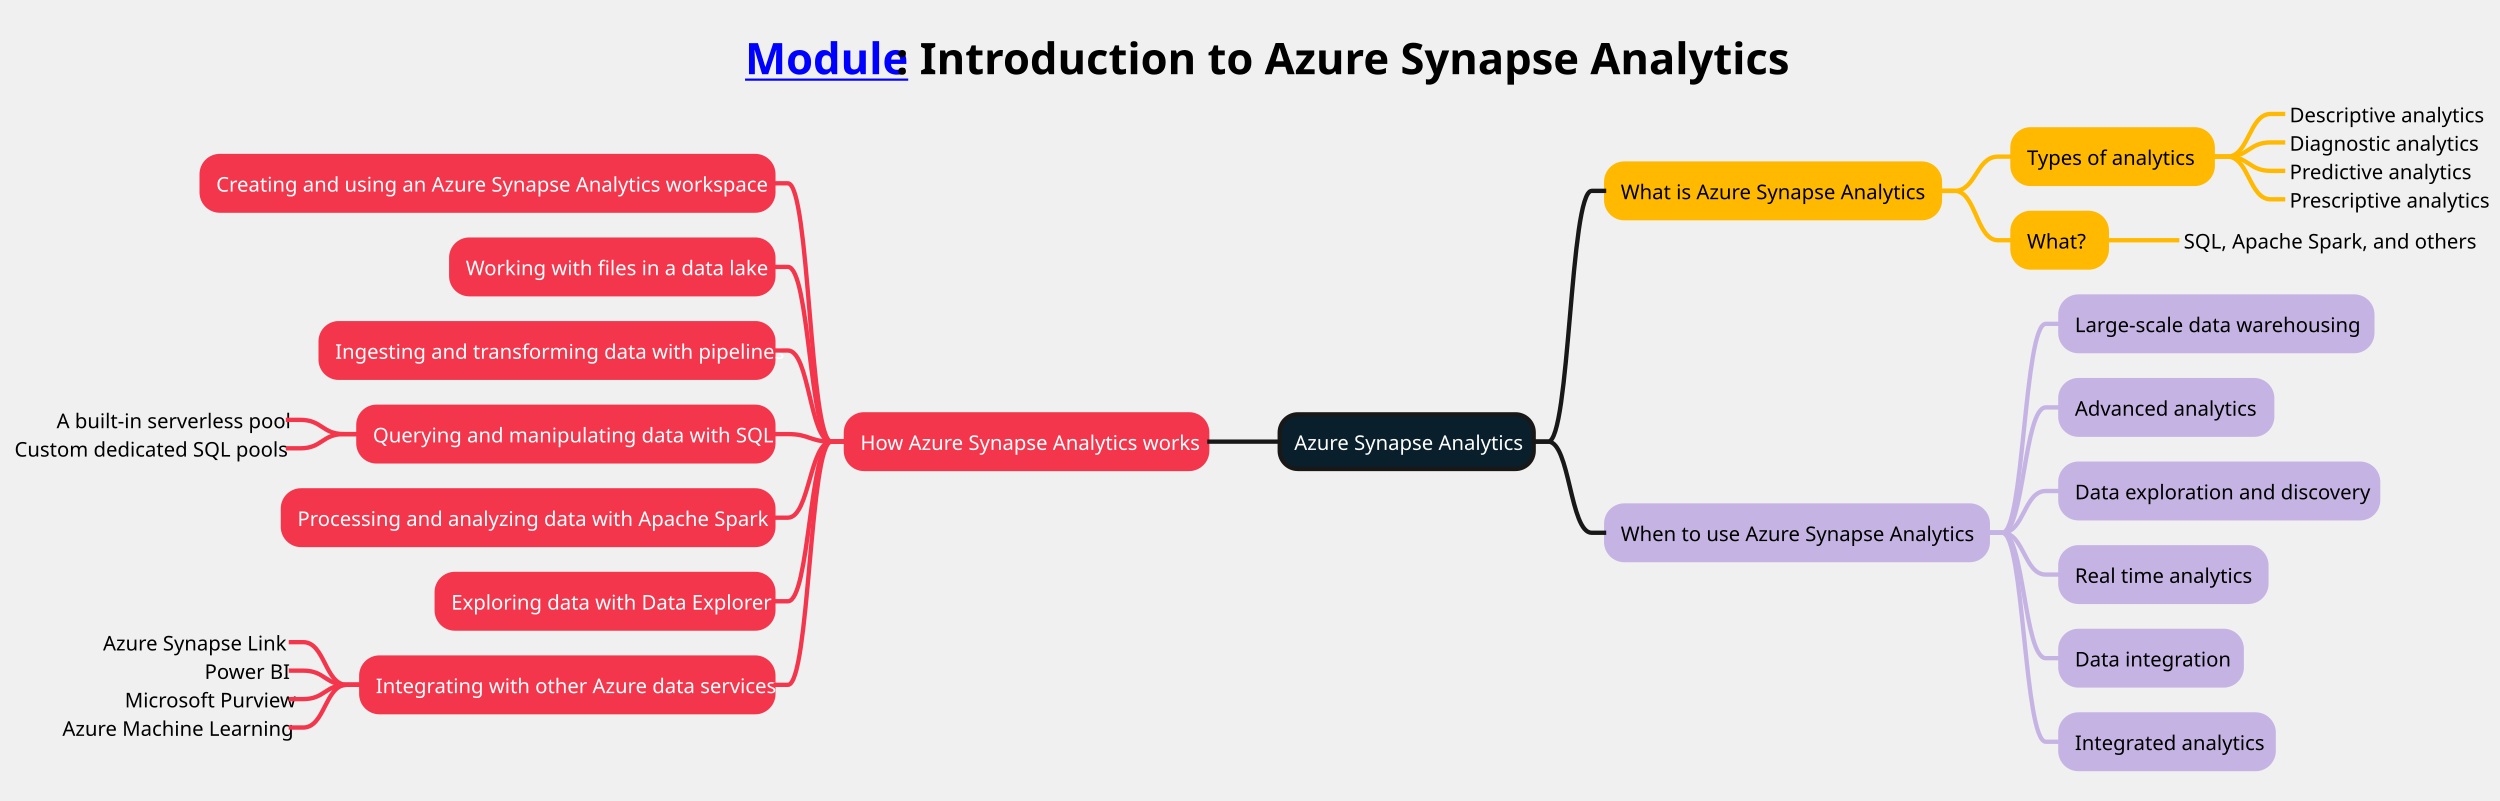
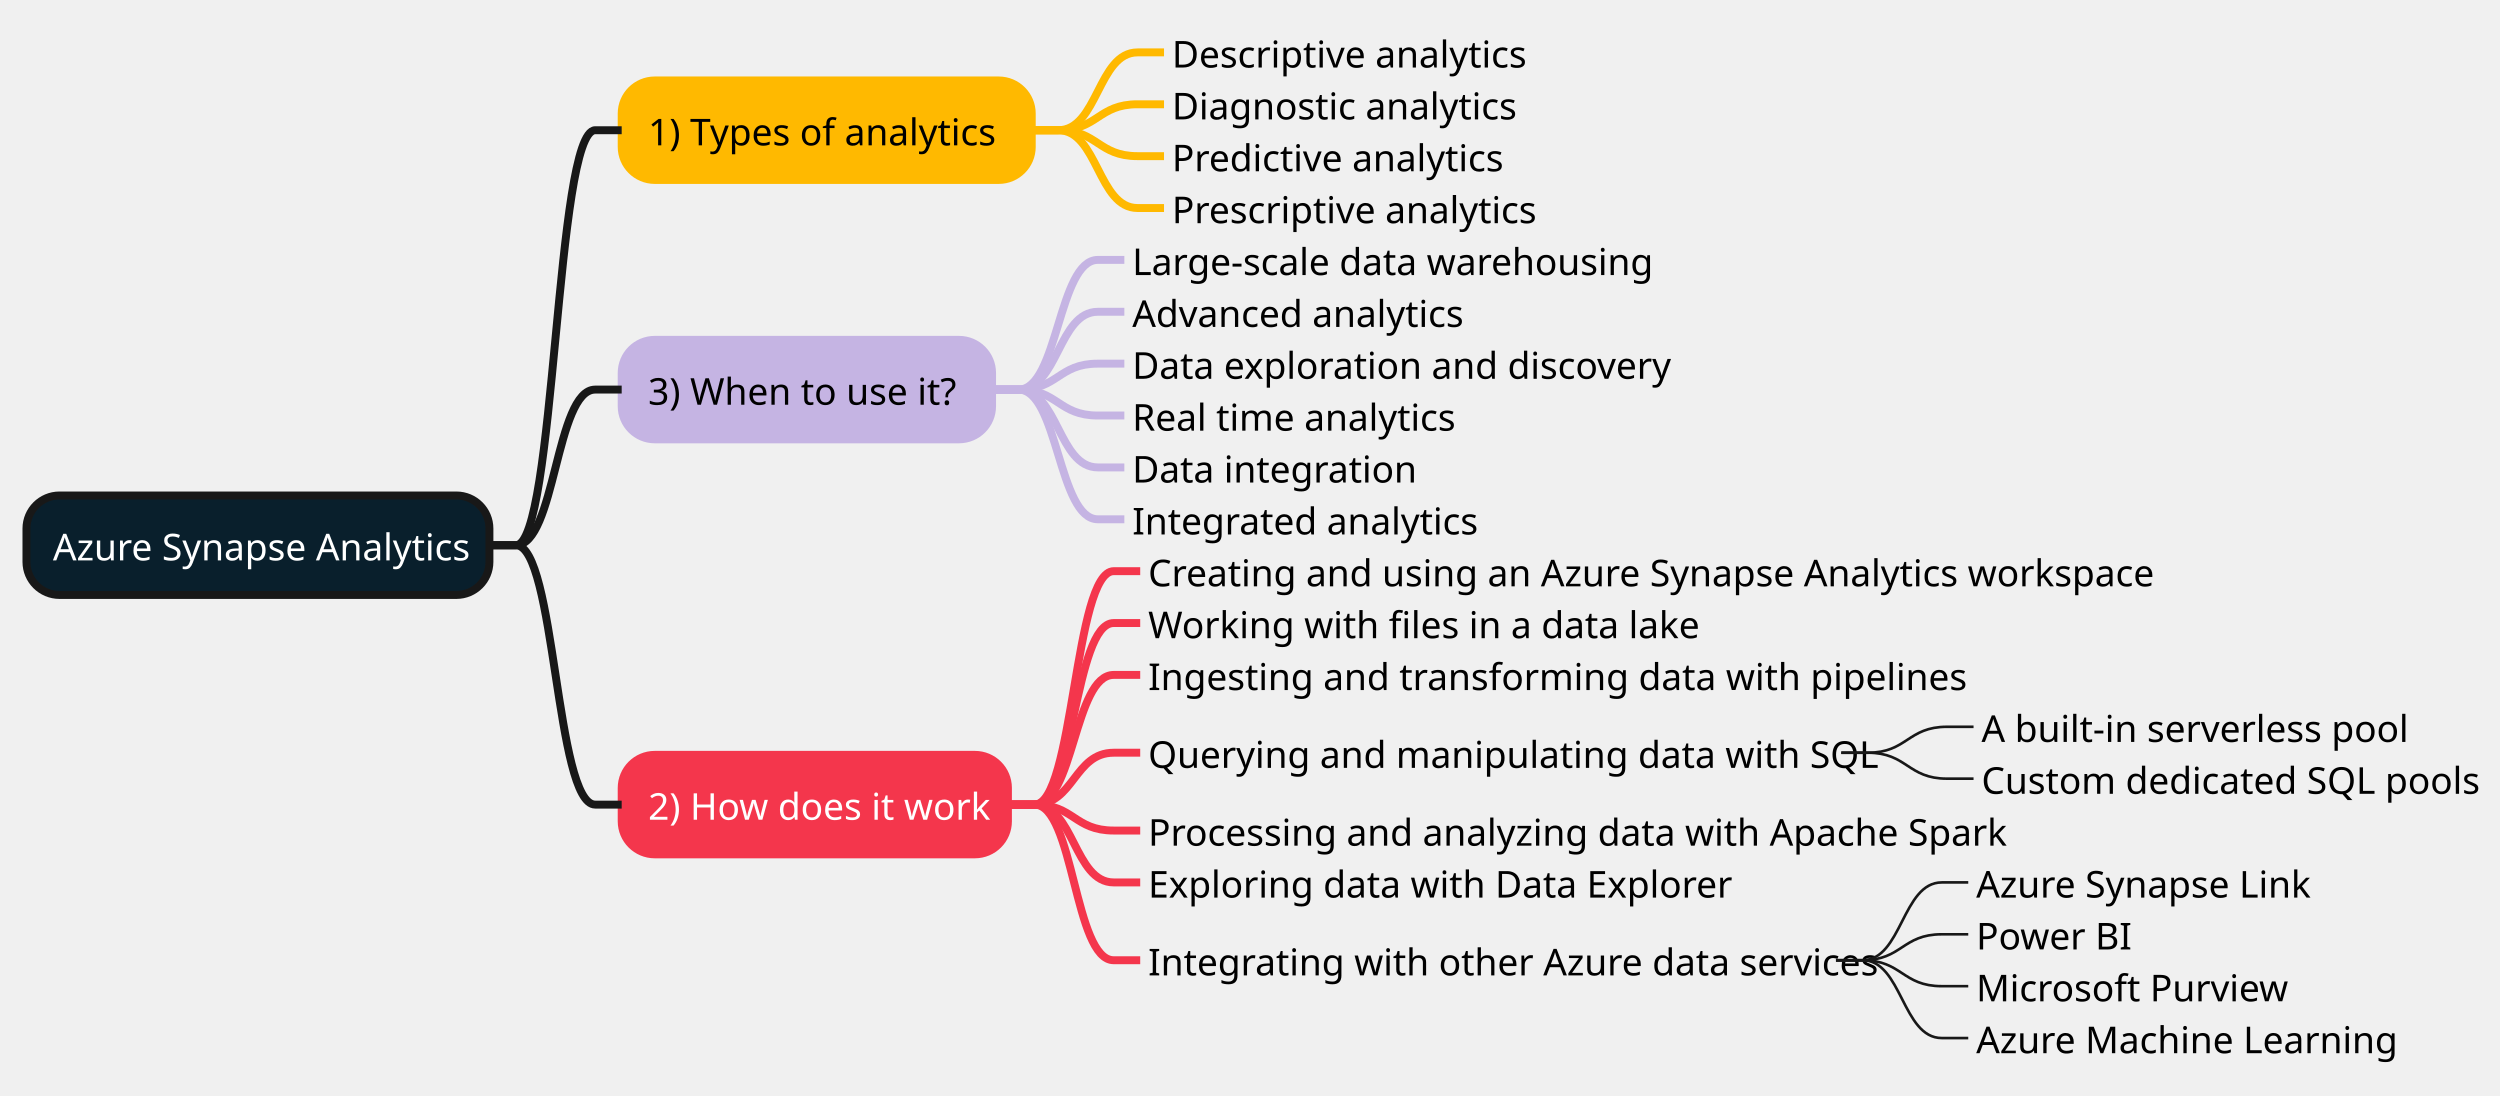
- <svg xmlns="http://www.w3.org/2000/svg" xmlns:xlink="http://www.w3.org/1999/xlink" contentStyleType="text/css" height="552px" preserveAspectRatio="none" style="width:1723px;height:552px;background:#FFFFFF;" version="1.1" viewBox="0 0 1723 552" width="1723px" zoomAndPan="magnify">
+ <svg xmlns="http://www.w3.org/2000/svg" contentStyleType="text/css" height="414px" preserveAspectRatio="none" style="width:945px;height:414px;background:#FFFFFF;" version="1.1" viewBox="0 0 945 414" width="945px" zoomAndPan="magnify">
  <defs />
  <g>
-     <rect fill="none" height="47.734" id="_title" style="stroke:none;stroke-width:1.0;" width="703" x="508.5" y="15" />
-     <a href="https://learn.microsoft.com/training/modules/introduction-azure-synapse-analytics/" target="_top" title="https://learn.microsoft.com/training/modules/introduction-azure-synapse-analytics/" xlink:actuate="onRequest" xlink:href="https://learn.microsoft.com/training/modules/introduction-azure-synapse-analytics/" xlink:show="new" xlink:title="https://learn.microsoft.com/training/modules/introduction-azure-synapse-analytics/" xlink:type="simple">
-       <text fill="#0000FF" font-family="sans-serif" font-size="30" font-weight="bold" lengthAdjust="spacing" text-decoration="underline" textLength="104" x="513.5" y="51.143">Module</text>
-     </a>
-     <text fill="#000000" font-family="sans-serif" font-size="30" font-weight="bold" lengthAdjust="spacing" textLength="589" x="617.5" y="51.143">: Introduction to Azure Synapse Analytics</text>
-     <rect fill="#091F2C" height="37.609" rx="12.5" ry="12.5" style="stroke:#181818;stroke-width:3.0;" width="175" x="882" y="285.574" />
-     <text fill="#FFFFFF" font-family="sans-serif" font-size="14" lengthAdjust="spacing" textLength="155" x="892" y="310.107">Azure Synapse Analytics</text>
-     <rect fill="#FFB900" height="37.609" rx="12.5" ry="12.5" style="stroke:#FFB900;stroke-width:3.0;" width="230" x="1107" y="112.746" />
-     <text fill="#000000" font-family="sans-serif" font-size="14" lengthAdjust="spacing" textLength="206" x="1117" y="137.279">What is Azure Synapse Analytics</text>
-     <rect fill="#FFB900" height="37.609" rx="12.5" ry="12.5" style="stroke:#FFB900;stroke-width:3.0;" width="138" x="1387" y="89.148" />
-     <text fill="#000000" font-family="sans-serif" font-size="14" lengthAdjust="spacing" textLength="114" x="1397" y="113.682">Types of analytics</text>
-     <text fill="#000000" font-family="sans-serif" font-size="14" lengthAdjust="spacing" textLength="129" x="1578" y="84.268">Descriptive analytics</text>
-     <path d="M1525,107.953 L1535,107.953 C1550,107.953 1550,78.539 1565,78.539 L1575,78.539 " fill="none" style="stroke:#FFB900;stroke-width:3.0;" />
-     <text fill="#000000" font-family="sans-serif" font-size="14" lengthAdjust="spacing" textLength="125" x="1578" y="103.877">Diagnostic analytics</text>
-     <path d="M1525,107.953 L1535,107.953 C1550,107.953 1550,98.148 1565,98.148 L1575,98.148 " fill="none" style="stroke:#FFB900;stroke-width:3.0;" />
-     <text fill="#000000" font-family="sans-serif" font-size="14" lengthAdjust="spacing" textLength="121" x="1578" y="123.486">Predictive analytics</text>
-     <path d="M1525,107.953 L1535,107.953 C1550,107.953 1550,117.758 1565,117.758 L1575,117.758 " fill="none" style="stroke:#FFB900;stroke-width:3.0;" />
-     <text fill="#000000" font-family="sans-serif" font-size="14" lengthAdjust="spacing" textLength="133" x="1578" y="143.096">Prescriptive analytics</text>
-     <path d="M1525,107.953 L1535,107.953 C1550,107.953 1550,137.367 1565,137.367 L1575,137.367 " fill="none" style="stroke:#FFB900;stroke-width:3.0;" />
-     <path d="M1337,131.551 L1347,131.551 C1362,131.551 1362,107.953 1377,107.953 L1387,107.953 " fill="none" style="stroke:#FFB900;stroke-width:3.0;" />
-     <rect fill="#FFB900" height="37.609" rx="12.5" ry="12.5" style="stroke:#FFB900;stroke-width:3.0;" width="65" x="1387" y="146.758" />
-     <text fill="#000000" font-family="sans-serif" font-size="14" lengthAdjust="spacing" textLength="41" x="1397" y="171.291">What?</text>
-     <text fill="#000000" font-family="sans-serif" font-size="14" lengthAdjust="spacing" textLength="201" x="1505" y="171.291">SQL, Apache Spark, and others</text>
-     <path d="M1452,165.562 L1462,165.562 C1477,165.562 1477,165.562 1492,165.562 L1502,165.562 " fill="none" style="stroke:#FFB900;stroke-width:3.0;" />
-     <path d="M1337,131.551 L1347,131.551 C1362,131.551 1362,165.562 1377,165.562 L1387,165.562 " fill="none" style="stroke:#FFB900;stroke-width:3.0;" />
-     <path d="M1057,304.379 L1067,304.379 C1082,304.379 1082,131.551 1097,131.551 L1107,131.551 " fill="none" style="stroke:#181818;stroke-width:3.0;" />
-     <rect fill="#C5B4E3" height="37.609" rx="12.5" ry="12.5" style="stroke:#C5B4E3;stroke-width:3.0;" width="263" x="1107" y="348.391" />
-     <text fill="#000000" font-family="sans-serif" font-size="14" lengthAdjust="spacing" textLength="239" x="1117" y="372.924">When to use Azure Synapse Analytics</text>
-     <rect fill="#C5B4E3" height="37.609" rx="12.5" ry="12.5" style="stroke:#C5B4E3;stroke-width:3.0;" width="215" x="1420" y="204.367" />
-     <text fill="#000000" font-family="sans-serif" font-size="14" lengthAdjust="spacing" textLength="191" x="1430" y="228.9">Large-scale data warehousing</text>
-     <path d="M1370,367.195 L1380,367.195 C1395,367.195 1395,223.172 1410,223.172 L1420,223.172 " fill="none" style="stroke:#C5B4E3;stroke-width:3.0;" />
-     <rect fill="#C5B4E3" height="37.609" rx="12.5" ry="12.5" style="stroke:#C5B4E3;stroke-width:3.0;" width="146" x="1420" y="261.977" />
-     <text fill="#000000" font-family="sans-serif" font-size="14" lengthAdjust="spacing" textLength="122" x="1430" y="286.51">Advanced analytics</text>
-     <path d="M1370,367.195 L1380,367.195 C1395,367.195 1395,280.781 1410,280.781 L1420,280.781 " fill="none" style="stroke:#C5B4E3;stroke-width:3.0;" />
-     <rect fill="#C5B4E3" height="37.609" rx="12.5" ry="12.5" style="stroke:#C5B4E3;stroke-width:3.0;" width="219" x="1420" y="319.586" />
-     <text fill="#000000" font-family="sans-serif" font-size="14" lengthAdjust="spacing" textLength="195" x="1430" y="344.119">Data exploration and discovery</text>
-     <path d="M1370,367.195 L1380,367.195 C1395,367.195 1395,338.391 1410,338.391 L1420,338.391 " fill="none" style="stroke:#C5B4E3;stroke-width:3.0;" />
-     <rect fill="#C5B4E3" height="37.609" rx="12.5" ry="12.5" style="stroke:#C5B4E3;stroke-width:3.0;" width="142" x="1420" y="377.195" />
-     <text fill="#000000" font-family="sans-serif" font-size="14" lengthAdjust="spacing" textLength="118" x="1430" y="401.728">Real time analytics</text>
-     <path d="M1370,367.195 L1380,367.195 C1395,367.195 1395,396 1410,396 L1420,396 " fill="none" style="stroke:#C5B4E3;stroke-width:3.0;" />
-     <rect fill="#C5B4E3" height="37.609" rx="12.5" ry="12.5" style="stroke:#C5B4E3;stroke-width:3.0;" width="125" x="1420" y="434.805" />
-     <text fill="#000000" font-family="sans-serif" font-size="14" lengthAdjust="spacing" textLength="101" x="1430" y="459.338">Data integration</text>
-     <path d="M1370,367.195 L1380,367.195 C1395,367.195 1395,453.609 1410,453.609 L1420,453.609 " fill="none" style="stroke:#C5B4E3;stroke-width:3.0;" />
-     <rect fill="#C5B4E3" height="37.609" rx="12.5" ry="12.5" style="stroke:#C5B4E3;stroke-width:3.0;" width="147" x="1420" y="492.414" />
-     <text fill="#000000" font-family="sans-serif" font-size="14" lengthAdjust="spacing" textLength="123" x="1430" y="516.947">Integrated analytics</text>
-     <path d="M1370,367.195 L1380,367.195 C1395,367.195 1395,511.219 1410,511.219 L1420,511.219 " fill="none" style="stroke:#C5B4E3;stroke-width:3.0;" />
-     <path d="M1057,304.379 L1067,304.379 C1082,304.379 1082,367.195 1097,367.195 L1107,367.195 " fill="none" style="stroke:#181818;stroke-width:3.0;" />
-     <rect fill="#F4364C" height="37.609" rx="12.5" ry="12.5" style="stroke:#F4364C;stroke-width:3.0;" width="249" x="583" y="285.574" />
-     <text fill="#FFFFFF" font-family="sans-serif" font-size="14" lengthAdjust="spacing" textLength="225" x="593" y="310.107">How Azure Synapse Analytics works</text>
-     <rect fill="#F4364C" height="37.609" rx="12.5" ry="12.5" style="stroke:#F4364C;stroke-width:3.0;" width="394" x="139" y="107.539" />
-     <text fill="#FFFFFF" font-family="sans-serif" font-size="14" lengthAdjust="spacing" textLength="370" x="149" y="132.072">Creating and using an Azure Synapse Analytics workspace</text>
-     <path d="M583,304.379 L573,304.379 C558,304.379 558,126.344 543,126.344 L533,126.344 " fill="none" style="stroke:#F4364C;stroke-width:3.0;" />
-     <rect fill="#F4364C" height="37.609" rx="12.5" ry="12.5" style="stroke:#F4364C;stroke-width:3.0;" width="222" x="311" y="165.148" />
-     <text fill="#FFFFFF" font-family="sans-serif" font-size="14" lengthAdjust="spacing" textLength="198" x="321" y="189.682">Working with files in a data lake</text>
-     <path d="M583,304.379 L573,304.379 C558,304.379 558,183.953 543,183.953 L533,183.953 " fill="none" style="stroke:#F4364C;stroke-width:3.0;" />
-     <rect fill="#F4364C" height="37.609" rx="12.5" ry="12.5" style="stroke:#F4364C;stroke-width:3.0;" width="312" x="221" y="222.758" />
-     <text fill="#FFFFFF" font-family="sans-serif" font-size="14" lengthAdjust="spacing" textLength="288" x="231" y="247.291">Ingesting and transforming data with pipelines</text>
-     <path d="M583,304.379 L573,304.379 C558,304.379 558,241.562 543,241.562 L533,241.562 " fill="none" style="stroke:#F4364C;stroke-width:3.0;" />
-     <rect fill="#F4364C" height="37.609" rx="12.5" ry="12.5" style="stroke:#F4364C;stroke-width:3.0;" width="286" x="247" y="280.367" />
-     <text fill="#FFFFFF" font-family="sans-serif" font-size="14" lengthAdjust="spacing" textLength="262" x="257" y="304.9">Querying and manipulating data with SQL</text>
-     <text fill="#000000" font-family="sans-serif" font-size="14" lengthAdjust="spacing" textLength="155" x="39" y="295.096">A built-in serverless pool</text>
-     <path d="M247,299.172 L237,299.172 C222,299.172 222,289.367 207,289.367 L197,289.367 " fill="none" style="stroke:#F4364C;stroke-width:3.0;" />
-     <text fill="#000000" font-family="sans-serif" font-size="14" lengthAdjust="spacing" textLength="184" x="10" y="314.705">Custom dedicated SQL pools</text>
-     <path d="M247,299.172 L237,299.172 C222,299.172 222,308.977 207,308.977 L197,308.977 " fill="none" style="stroke:#F4364C;stroke-width:3.0;" />
-     <path d="M583,304.379 L573,304.379 C558,304.379 558,299.172 543,299.172 L533,299.172 " fill="none" style="stroke:#F4364C;stroke-width:3.0;" />
-     <rect fill="#F4364C" height="37.609" rx="12.5" ry="12.5" style="stroke:#F4364C;stroke-width:3.0;" width="338" x="195" y="337.977" />
-     <text fill="#FFFFFF" font-family="sans-serif" font-size="14" lengthAdjust="spacing" textLength="314" x="205" y="362.51">Processing and analyzing data with Apache Spark</text>
-     <path d="M583,304.379 L573,304.379 C558,304.379 558,356.781 543,356.781 L533,356.781 " fill="none" style="stroke:#F4364C;stroke-width:3.0;" />
-     <rect fill="#F4364C" height="37.609" rx="12.5" ry="12.5" style="stroke:#F4364C;stroke-width:3.0;" width="232" x="301" y="395.586" />
-     <text fill="#FFFFFF" font-family="sans-serif" font-size="14" lengthAdjust="spacing" textLength="208" x="311" y="420.119">Exploring data with Data Explorer</text>
-     <path d="M583,304.379 L573,304.379 C558,304.379 558,414.391 543,414.391 L533,414.391 " fill="none" style="stroke:#F4364C;stroke-width:3.0;" />
-     <rect fill="#F4364C" height="37.609" rx="12.5" ry="12.5" style="stroke:#F4364C;stroke-width:3.0;" width="284" x="249" y="453.195" />
-     <text fill="#FFFFFF" font-family="sans-serif" font-size="14" lengthAdjust="spacing" textLength="260" x="259" y="477.728">Integrating with other Azure data services</text>
-     <text fill="#000000" font-family="sans-serif" font-size="14" lengthAdjust="spacing" textLength="125" x="71" y="448.315">Azure Synapse Link</text>
-     <path d="M249,472 L239,472 C224,472 224,442.586 209,442.586 L199,442.586 " fill="none" style="stroke:#F4364C;stroke-width:3.0;" />
-     <text fill="#000000" font-family="sans-serif" font-size="14" lengthAdjust="spacing" textLength="55" x="141" y="467.924">Power BI</text>
-     <path d="M249,472 L239,472 C224,472 224,462.195 209,462.195 L199,462.195 " fill="none" style="stroke:#F4364C;stroke-width:3.0;" />
-     <text fill="#000000" font-family="sans-serif" font-size="14" lengthAdjust="spacing" textLength="110" x="86" y="487.533">Microsoft Purview</text>
-     <path d="M249,472 L239,472 C224,472 224,481.805 209,481.805 L199,481.805 " fill="none" style="stroke:#F4364C;stroke-width:3.0;" />
-     <text fill="#000000" font-family="sans-serif" font-size="14" lengthAdjust="spacing" textLength="153" x="43" y="507.143">Azure Machine Learning</text>
-     <path d="M249,472 L239,472 C224,472 224,501.414 209,501.414 L199,501.414 " fill="none" style="stroke:#F4364C;stroke-width:3.0;" />
-     <path d="M583,304.379 L573,304.379 C558,304.379 558,472 543,472 L533,472 " fill="none" style="stroke:#F4364C;stroke-width:3.0;" />
-     <path d="M882,304.379 L872,304.379 C857,304.379 857,304.379 842,304.379 L832,304.379 " fill="none" style="stroke:#181818;stroke-width:3.0;" />
+     <rect fill="#091F2C" height="37.609" rx="12.5" ry="12.5" style="stroke:#181818;stroke-width:3.0;" width="175" x="10" y="187.289" />
+     <text fill="#FFFFFF" font-family="sans-serif" font-size="14" lengthAdjust="spacing" textLength="155" x="20" y="211.822">Azure Synapse Analytics</text>
+     <rect fill="#FFB900" height="37.609" rx="12.5" ry="12.5" style="stroke:#FFB900;stroke-width:3.0;" width="155" x="235" y="30.414" />
+     <text fill="#000000" font-family="sans-serif" font-size="14" lengthAdjust="spacing" textLength="131" x="245" y="54.947">1) Types of analytics</text>
+     <text fill="#000000" font-family="sans-serif" font-size="14" lengthAdjust="spacing" textLength="129" x="443" y="25.533">Descriptive analytics</text>
+     <path d="M390,49.219 L400,49.219 C415,49.219 415,19.805 430,19.805 L440,19.805 " fill="none" style="stroke:#FFB900;stroke-width:3.0;" />
+     <text fill="#000000" font-family="sans-serif" font-size="14" lengthAdjust="spacing" textLength="125" x="443" y="45.143">Diagnostic analytics</text>
+     <path d="M390,49.219 L400,49.219 C415,49.219 415,39.414 430,39.414 L440,39.414 " fill="none" style="stroke:#FFB900;stroke-width:3.0;" />
+     <text fill="#000000" font-family="sans-serif" font-size="14" lengthAdjust="spacing" textLength="121" x="443" y="64.752">Predictive analytics</text>
+     <path d="M390,49.219 L400,49.219 C415,49.219 415,59.023 430,59.023 L440,59.023 " fill="none" style="stroke:#FFB900;stroke-width:3.0;" />
+     <text fill="#000000" font-family="sans-serif" font-size="14" lengthAdjust="spacing" textLength="133" x="443" y="84.361">Prescriptive analytics</text>
+     <path d="M390,49.219 L400,49.219 C415,49.219 415,78.633 430,78.633 L440,78.633 " fill="none" style="stroke:#FFB900;stroke-width:3.0;" />
+     <path d="M185,206.094 L195,206.094 C210,206.094 210,49.219 225,49.219 L235,49.219 " fill="none" style="stroke:#181818;stroke-width:3.0;" />
+     <rect fill="#C5B4E3" height="37.609" rx="12.5" ry="12.5" style="stroke:#C5B4E3;stroke-width:3.0;" width="140" x="235" y="128.461" />
+     <text fill="#000000" font-family="sans-serif" font-size="14" lengthAdjust="spacing" textLength="116" x="245" y="152.994">3) When to use it?</text>
+     <text fill="#000000" font-family="sans-serif" font-size="14" lengthAdjust="spacing" textLength="191" x="428" y="103.971">Large-scale data warehousing</text>
+     <path d="M375,147.266 L385,147.266 C400,147.266 400,98.242 415,98.242 L425,98.242 " fill="none" style="stroke:#C5B4E3;stroke-width:3.0;" />
+     <text fill="#000000" font-family="sans-serif" font-size="14" lengthAdjust="spacing" textLength="122" x="428" y="123.58">Advanced analytics</text>
+     <path d="M375,147.266 L385,147.266 C400,147.266 400,117.852 415,117.852 L425,117.852 " fill="none" style="stroke:#C5B4E3;stroke-width:3.0;" />
+     <text fill="#000000" font-family="sans-serif" font-size="14" lengthAdjust="spacing" textLength="195" x="428" y="143.19">Data exploration and discovery</text>
+     <path d="M375,147.266 L385,147.266 C400,147.266 400,137.461 415,137.461 L425,137.461 " fill="none" style="stroke:#C5B4E3;stroke-width:3.0;" />
+     <text fill="#000000" font-family="sans-serif" font-size="14" lengthAdjust="spacing" textLength="118" x="428" y="162.799">Real time analytics</text>
+     <path d="M375,147.266 L385,147.266 C400,147.266 400,157.07 415,157.07 L425,157.07 " fill="none" style="stroke:#C5B4E3;stroke-width:3.0;" />
+     <text fill="#000000" font-family="sans-serif" font-size="14" lengthAdjust="spacing" textLength="101" x="428" y="182.408">Data integration</text>
+     <path d="M375,147.266 L385,147.266 C400,147.266 400,176.68 415,176.68 L425,176.68 " fill="none" style="stroke:#C5B4E3;stroke-width:3.0;" />
+     <text fill="#000000" font-family="sans-serif" font-size="14" lengthAdjust="spacing" textLength="123" x="428" y="202.018">Integrated analytics</text>
+     <path d="M375,147.266 L385,147.266 C400,147.266 400,196.289 415,196.289 L425,196.289 " fill="none" style="stroke:#C5B4E3;stroke-width:3.0;" />
+     <path d="M185,206.094 L195,206.094 C210,206.094 210,147.266 225,147.266 L235,147.266 " fill="none" style="stroke:#181818;stroke-width:3.0;" />
+     <rect fill="#F4364C" height="37.609" rx="12.5" ry="12.5" style="stroke:#F4364C;stroke-width:3.0;" width="146" x="235" y="285.336" />
+     <text fill="#FFFFFF" font-family="sans-serif" font-size="14" lengthAdjust="spacing" textLength="122" x="245" y="309.869">2) How does it work</text>
+     <text fill="#000000" font-family="sans-serif" font-size="14" lengthAdjust="spacing" textLength="370" x="434" y="221.627">Creating and using an Azure Synapse Analytics workspace</text>
+     <path d="M381,304.141 L391,304.141 C406,304.141 406,215.898 421,215.898 L431,215.898 " fill="none" style="stroke:#F4364C;stroke-width:3.0;" />
+     <text fill="#000000" font-family="sans-serif" font-size="14" lengthAdjust="spacing" textLength="198" x="434" y="241.236">Working with files in a data lake</text>
+     <path d="M381,304.141 L391,304.141 C406,304.141 406,235.508 421,235.508 L431,235.508 " fill="none" style="stroke:#F4364C;stroke-width:3.0;" />
+     <text fill="#000000" font-family="sans-serif" font-size="14" lengthAdjust="spacing" textLength="288" x="434" y="260.846">Ingesting and transforming data with pipelines</text>
+     <path d="M381,304.141 L391,304.141 C406,304.141 406,255.117 421,255.117 L431,255.117 " fill="none" style="stroke:#F4364C;stroke-width:3.0;" />
+     <text fill="#000000" font-family="sans-serif" font-size="14" lengthAdjust="spacing" textLength="262" x="434" y="290.26">Querying and manipulating data with SQL</text>
+     <text fill="#000000" font-family="sans-serif" font-size="14" lengthAdjust="spacing" textLength="155" x="749" y="280.455">A built-in serverless pool</text>
+     <path d="M696,284.531 L706,284.531 C721,284.531 721,274.727 736,274.727 L746,274.727 " fill="none" style="stroke:#181818;stroke-width:1.0;" />
+     <text fill="#000000" font-family="sans-serif" font-size="14" lengthAdjust="spacing" textLength="184" x="749" y="300.065">Custom dedicated SQL pools</text>
+     <path d="M696,284.531 L706,284.531 C721,284.531 721,294.336 736,294.336 L746,294.336 " fill="none" style="stroke:#181818;stroke-width:1.0;" />
+     <path d="M381,304.141 L391,304.141 C406,304.141 406,284.531 421,284.531 L431,284.531 " fill="none" style="stroke:#F4364C;stroke-width:3.0;" />
+     <text fill="#000000" font-family="sans-serif" font-size="14" lengthAdjust="spacing" textLength="314" x="434" y="319.674">Processing and analyzing data with Apache Spark</text>
+     <path d="M381,304.141 L391,304.141 C406,304.141 406,313.945 421,313.945 L431,313.945 " fill="none" style="stroke:#F4364C;stroke-width:3.0;" />
+     <text fill="#000000" font-family="sans-serif" font-size="14" lengthAdjust="spacing" textLength="208" x="434" y="339.283">Exploring data with Data Explorer</text>
+     <path d="M381,304.141 L391,304.141 C406,304.141 406,333.555 421,333.555 L431,333.555 " fill="none" style="stroke:#F4364C;stroke-width:3.0;" />
+     <text fill="#000000" font-family="sans-serif" font-size="14" lengthAdjust="spacing" textLength="260" x="434" y="368.697">Integrating with other Azure data services</text>
+     <text fill="#000000" font-family="sans-serif" font-size="14" lengthAdjust="spacing" textLength="125" x="747" y="339.283">Azure Synapse Link</text>
+     <path d="M694,362.969 L704,362.969 C719,362.969 719,333.555 734,333.555 L744,333.555 " fill="none" style="stroke:#181818;stroke-width:1.0;" />
+     <text fill="#000000" font-family="sans-serif" font-size="14" lengthAdjust="spacing" textLength="55" x="747" y="358.893">Power BI</text>
+     <path d="M694,362.969 L704,362.969 C719,362.969 719,353.164 734,353.164 L744,353.164 " fill="none" style="stroke:#181818;stroke-width:1.0;" />
+     <text fill="#000000" font-family="sans-serif" font-size="14" lengthAdjust="spacing" textLength="110" x="747" y="378.502">Microsoft Purview</text>
+     <path d="M694,362.969 L704,362.969 C719,362.969 719,372.773 734,372.773 L744,372.773 " fill="none" style="stroke:#181818;stroke-width:1.0;" />
+     <text fill="#000000" font-family="sans-serif" font-size="14" lengthAdjust="spacing" textLength="153" x="747" y="398.111">Azure Machine Learning</text>
+     <path d="M694,362.969 L704,362.969 C719,362.969 719,392.383 734,392.383 L744,392.383 " fill="none" style="stroke:#181818;stroke-width:1.0;" />
+     <path d="M381,304.141 L391,304.141 C406,304.141 406,362.969 421,362.969 L431,362.969 " fill="none" style="stroke:#F4364C;stroke-width:3.0;" />
+     <path d="M185,206.094 L195,206.094 C210,206.094 210,304.141 225,304.141 L235,304.141 " fill="none" style="stroke:#181818;stroke-width:3.0;" />
  </g>
</svg>
